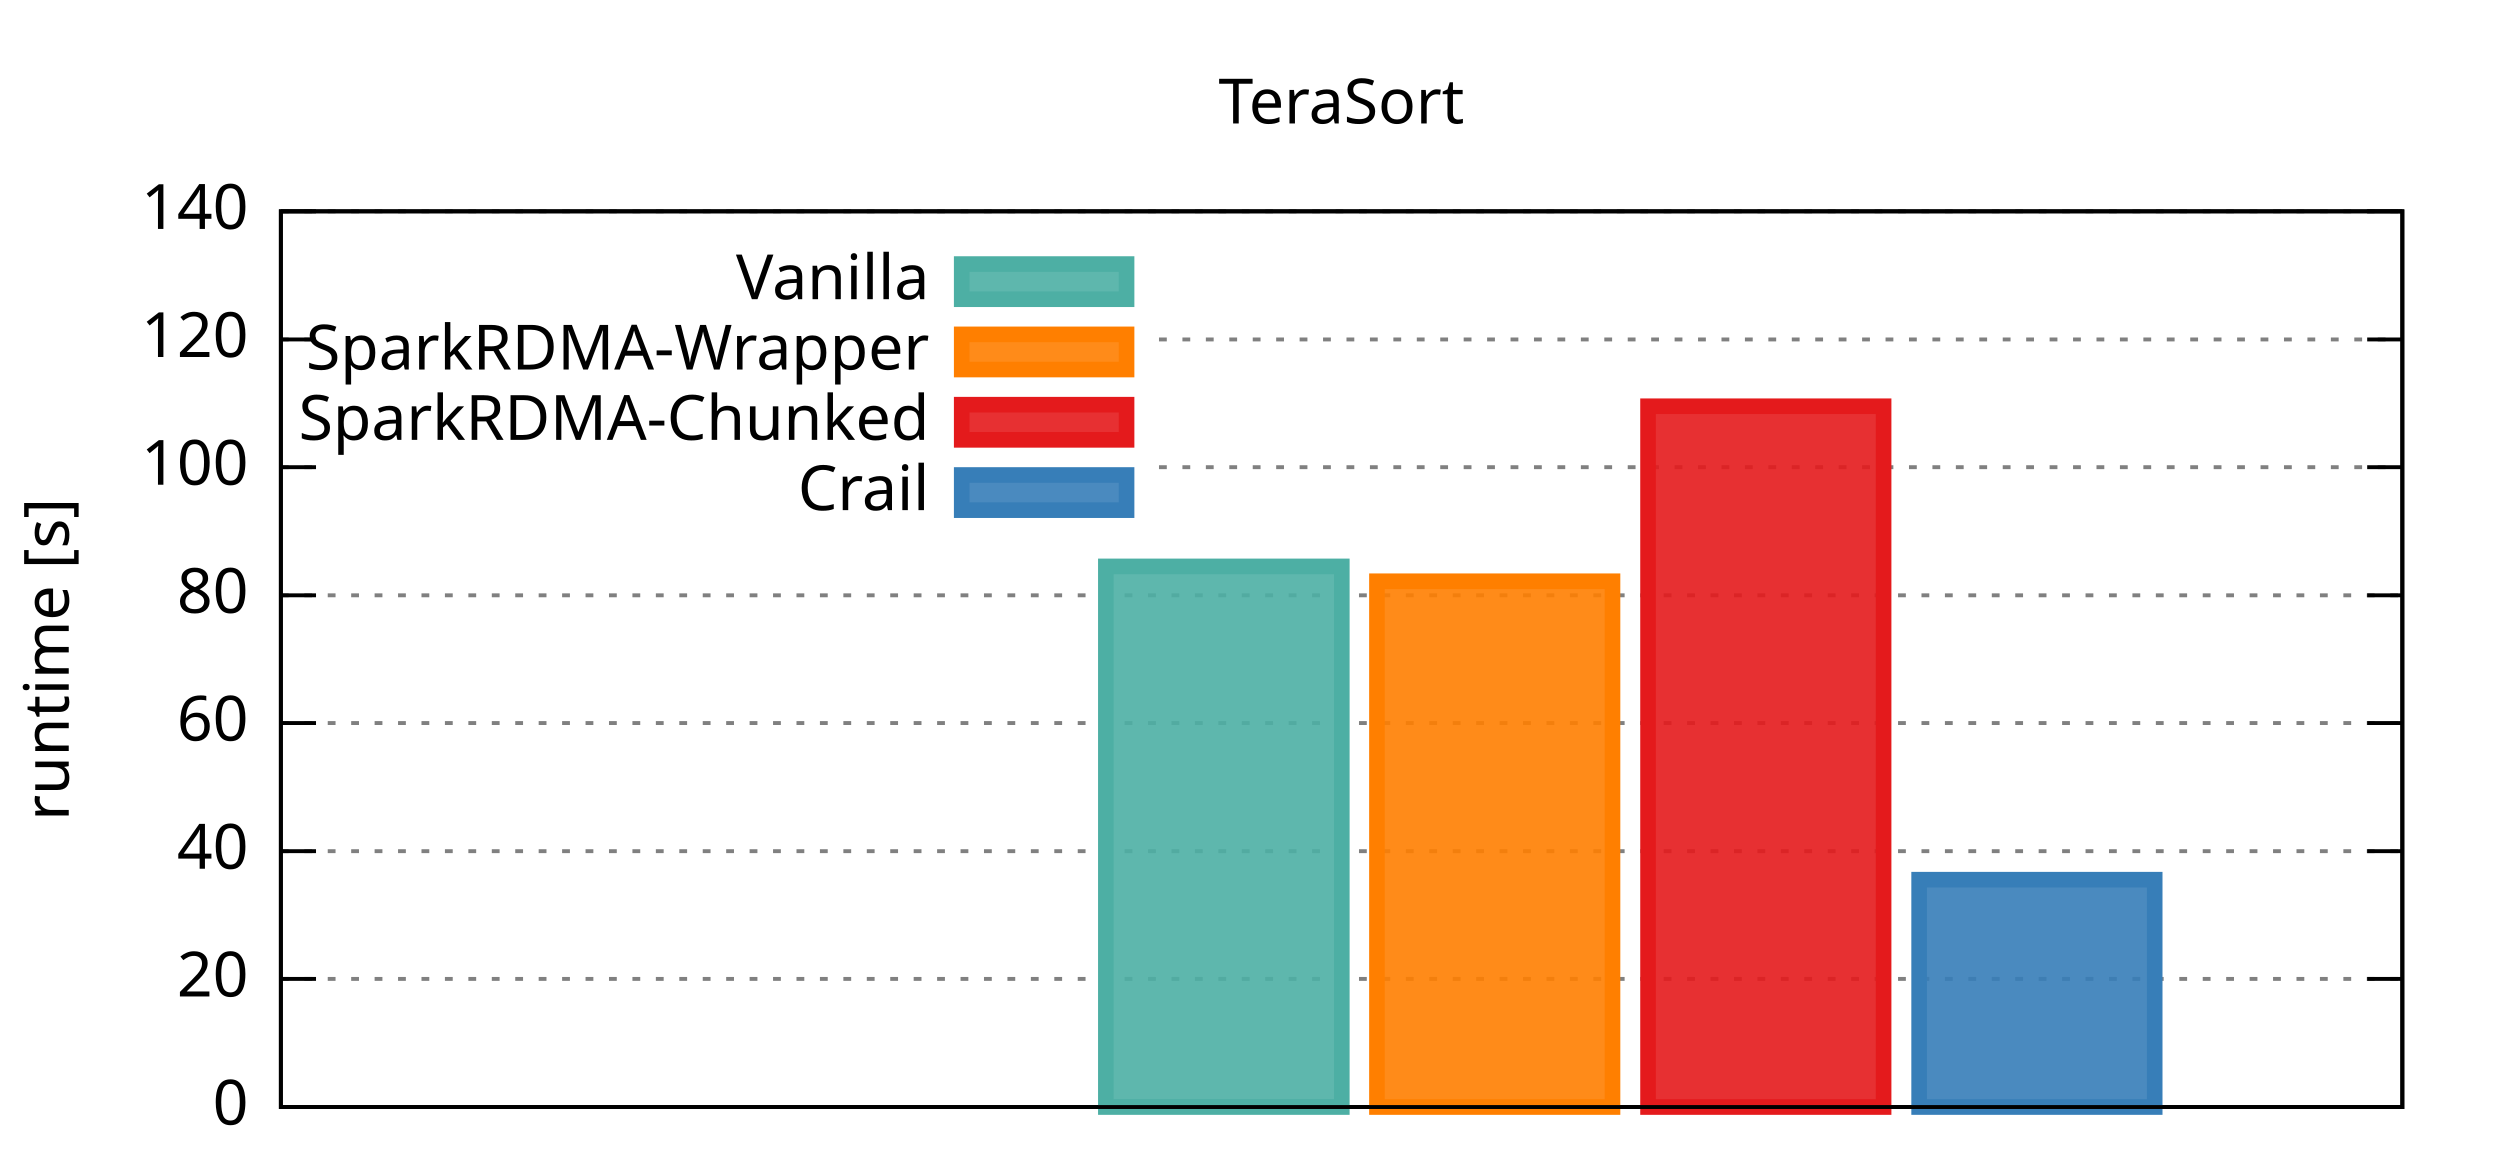
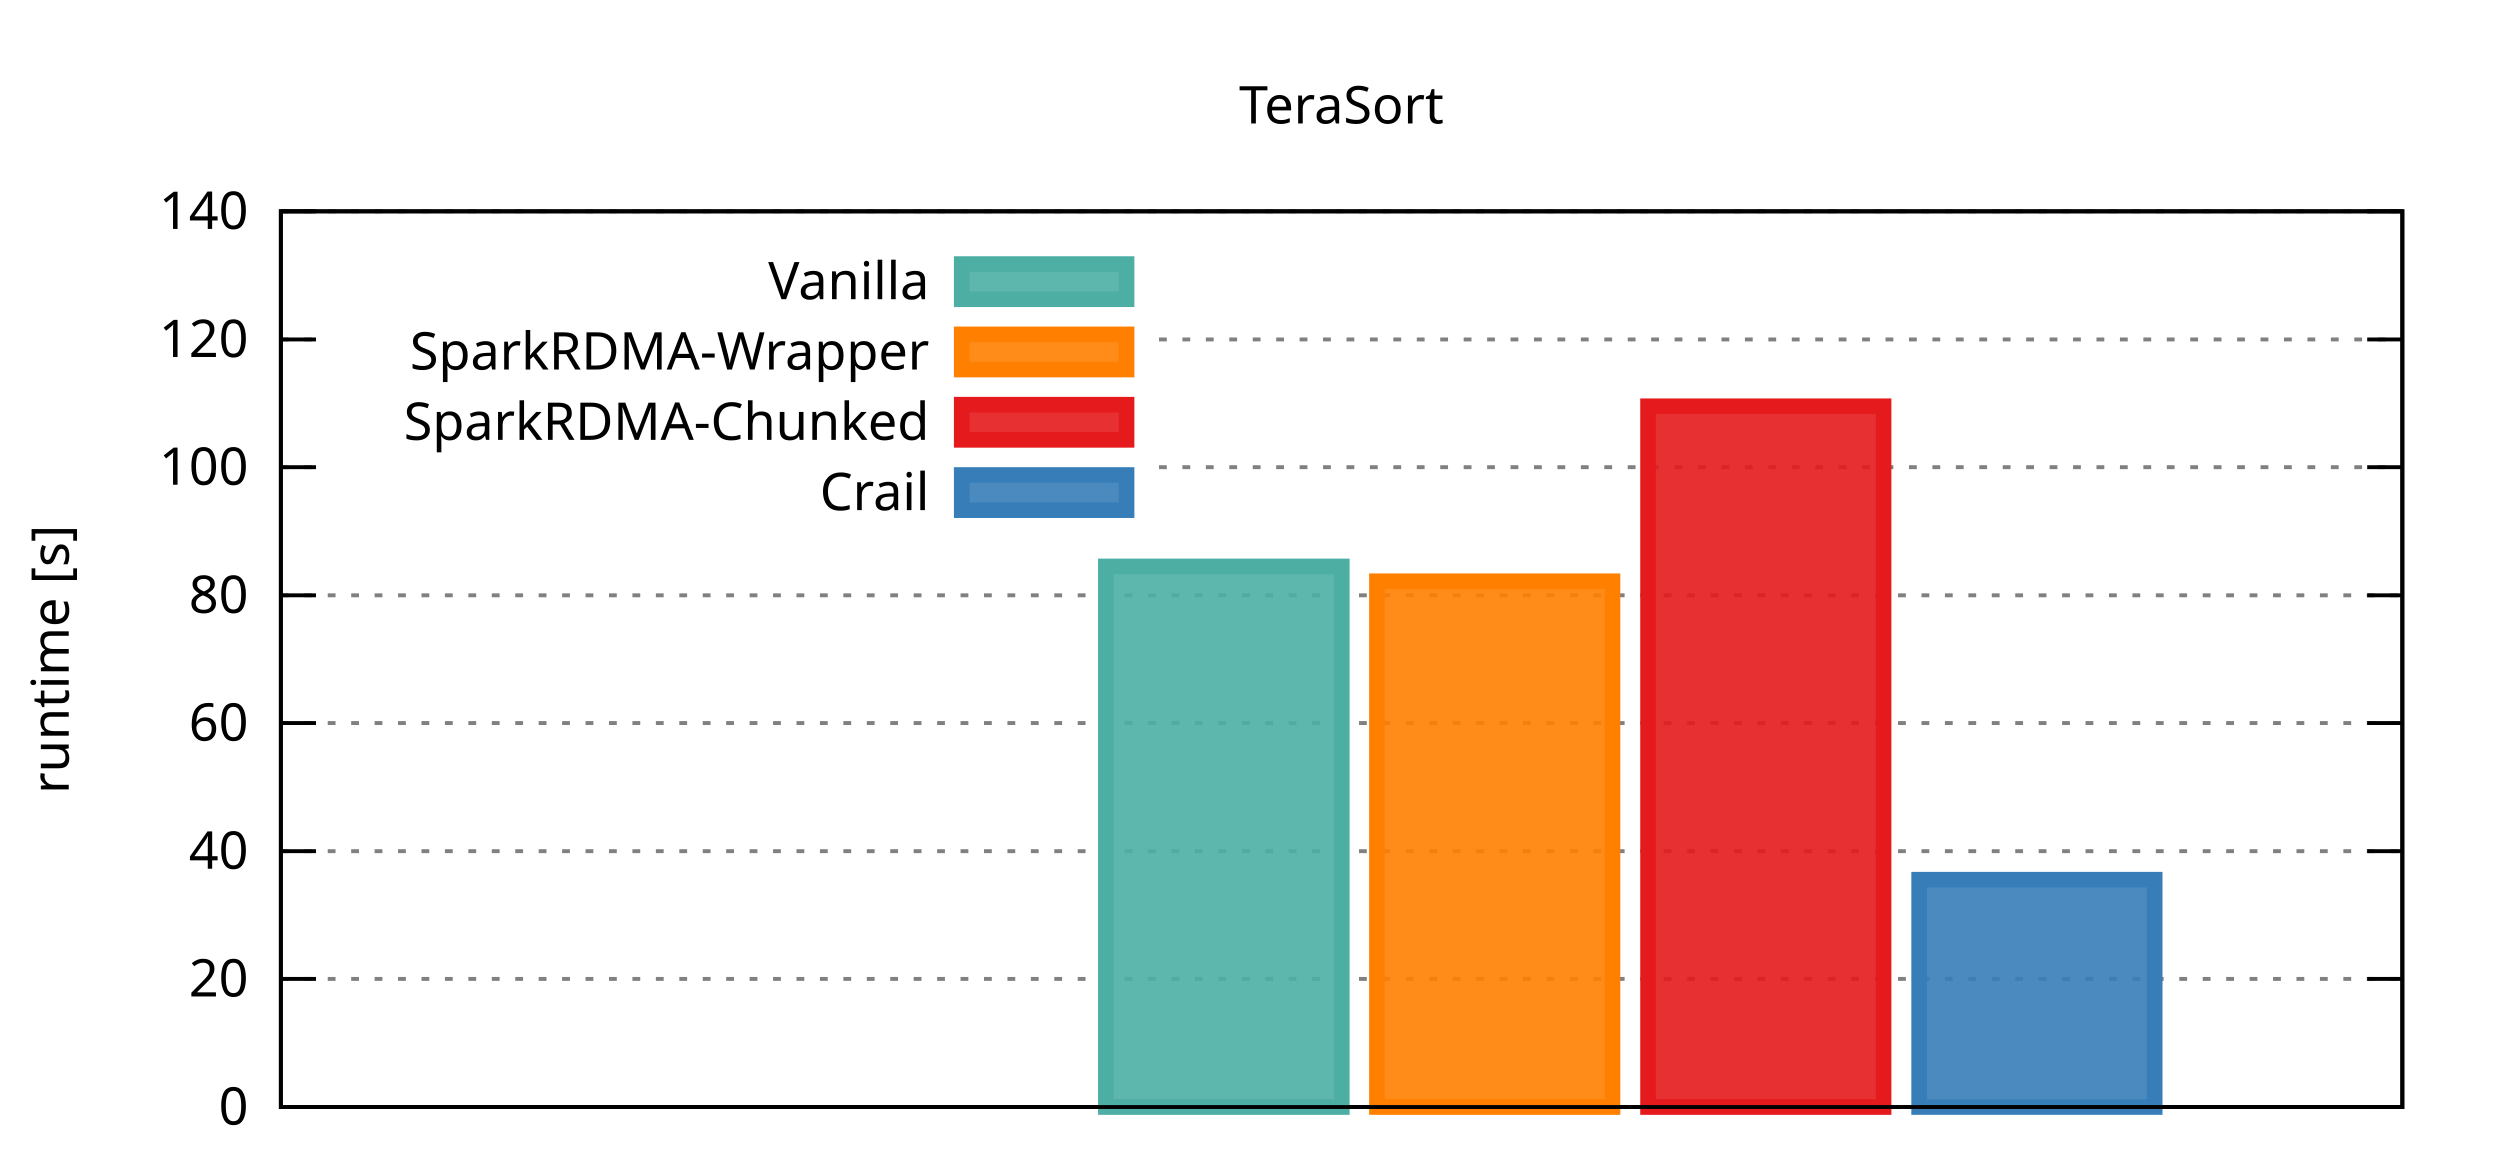
<svg xmlns="http://www.w3.org/2000/svg" xmlns:xlink="http://www.w3.org/1999/xlink" width="640" height="300" viewBox="0 0 640 300">
  <g id="gnuplot_canvas">
    <rect x="0" y="0" width="640" height="300" fill="none" />
    <defs>
      <circle id="gpDot" r="0.5" stroke-width="0.5" />
      <path id="gpPt0" stroke-width="0.222" stroke="currentColor" d="M-1,0 h2 M0,-1 v2" />
      <path id="gpPt1" stroke-width="0.222" stroke="currentColor" d="M-1,-1 L1,1 M1,-1 L-1,1" />
      <path id="gpPt2" stroke-width="0.222" stroke="currentColor" d="M-1,0 L1,0 M0,-1 L0,1 M-1,-1 L1,1 M-1,1 L1,-1" />
      <rect id="gpPt3" stroke-width="0.222" stroke="currentColor" x="-1" y="-1" width="2" height="2" />
      <rect id="gpPt4" stroke-width="0.222" stroke="currentColor" fill="currentColor" x="-1" y="-1" width="2" height="2" />
      <circle id="gpPt5" stroke-width="0.222" stroke="currentColor" cx="0" cy="0" r="1" />
      <use xlink:href="#gpPt5" id="gpPt6" fill="currentColor" stroke="none" />
      <path id="gpPt7" stroke-width="0.222" stroke="currentColor" d="M0,-1.33 L-1.33,0.67 L1.33,0.67 z" />
      <use xlink:href="#gpPt7" id="gpPt8" fill="currentColor" stroke="none" />
      <use xlink:href="#gpPt7" id="gpPt9" stroke="currentColor" transform="rotate(180)" />
      <use xlink:href="#gpPt9" id="gpPt10" fill="currentColor" stroke="none" />
      <use xlink:href="#gpPt3" id="gpPt11" stroke="currentColor" transform="rotate(45)" />
      <use xlink:href="#gpPt11" id="gpPt12" fill="currentColor" stroke="none" />
    </defs>
    <g style="fill:none; color:white; stroke:currentColor; stroke-width:1.00; stroke-linecap:butt; stroke-linejoin:miter">
</g>
    <g style="fill:none; color:black; stroke:currentColor; stroke-width:1.00; stroke-linecap:butt; stroke-linejoin:miter">
</g>
    <g style="fill:none; color:gray; stroke:currentColor; stroke-width:1.00; stroke-linecap:butt; stroke-linejoin:miter">
      <path stroke="gray" stroke-dasharray=" 2,4" class="gridline" d="M71.9,283.4 L615.0,283.4  h0.01" />
    </g>
    <g style="fill:none; color:black; stroke:currentColor; stroke-width:1.00; stroke-linecap:butt; stroke-linejoin:miter">
      <path stroke="black" d="M71.9,283.4 L80.9,283.4 M615.0,283.4 L606.0,283.4  h0.01" />
-       <g transform="translate(63.6,287.9)" style="stroke:none; fill:black; font-family:Times-Roman; font-size:12.00pt; text-anchor:end">
+       <g transform="translate(63.6,287.9)" style="stroke:none; fill:black; font-family:Sans-Serif; font-size:10.00pt; text-anchor:end">
        <text> 0</text>
      </g>
    </g>
    <g style="fill:none; color:gray; stroke:currentColor; stroke-width:1.00; stroke-linecap:butt; stroke-linejoin:miter">
      <path stroke="gray" stroke-dasharray=" 2,4" class="gridline" d="M71.9,250.6 L615.0,250.6  h0.01" />
    </g>
    <g style="fill:none; color:black; stroke:currentColor; stroke-width:1.00; stroke-linecap:butt; stroke-linejoin:miter">
      <path stroke="black" d="M71.9,250.6 L80.9,250.6 M615.0,250.6 L606.0,250.6  h0.01" />
-       <g transform="translate(63.6,255.1)" style="stroke:none; fill:black; font-family:Times-Roman; font-size:12.00pt; text-anchor:end">
+       <g transform="translate(63.6,255.1)" style="stroke:none; fill:black; font-family:Sans-Serif; font-size:10.00pt; text-anchor:end">
        <text> 20</text>
      </g>
    </g>
    <g style="fill:none; color:gray; stroke:currentColor; stroke-width:1.00; stroke-linecap:butt; stroke-linejoin:miter">
      <path stroke="gray" stroke-dasharray=" 2,4" class="gridline" d="M71.9,217.9 L615.0,217.9  h0.01" />
    </g>
    <g style="fill:none; color:black; stroke:currentColor; stroke-width:1.00; stroke-linecap:butt; stroke-linejoin:miter">
      <path stroke="black" d="M71.9,217.9 L80.9,217.9 M615.0,217.9 L606.0,217.9  h0.01" />
-       <g transform="translate(63.6,222.4)" style="stroke:none; fill:black; font-family:Times-Roman; font-size:12.00pt; text-anchor:end">
+       <g transform="translate(63.6,222.4)" style="stroke:none; fill:black; font-family:Sans-Serif; font-size:10.00pt; text-anchor:end">
        <text> 40</text>
      </g>
    </g>
    <g style="fill:none; color:gray; stroke:currentColor; stroke-width:1.00; stroke-linecap:butt; stroke-linejoin:miter">
      <path stroke="gray" stroke-dasharray=" 2,4" class="gridline" d="M71.9,185.1 L615.0,185.1  h0.01" />
    </g>
    <g style="fill:none; color:black; stroke:currentColor; stroke-width:1.00; stroke-linecap:butt; stroke-linejoin:miter">
      <path stroke="black" d="M71.9,185.1 L80.9,185.1 M615.0,185.1 L606.0,185.1  h0.01" />
-       <g transform="translate(63.6,189.6)" style="stroke:none; fill:black; font-family:Times-Roman; font-size:12.00pt; text-anchor:end">
+       <g transform="translate(63.6,189.6)" style="stroke:none; fill:black; font-family:Sans-Serif; font-size:10.00pt; text-anchor:end">
        <text> 60</text>
      </g>
    </g>
    <g style="fill:none; color:gray; stroke:currentColor; stroke-width:1.00; stroke-linecap:butt; stroke-linejoin:miter">
      <path stroke="gray" stroke-dasharray=" 2,4" class="gridline" d="M71.9,152.4 L615.0,152.4  h0.01" />
    </g>
    <g style="fill:none; color:black; stroke:currentColor; stroke-width:1.00; stroke-linecap:butt; stroke-linejoin:miter">
      <path stroke="black" d="M71.9,152.4 L80.9,152.4 M615.0,152.4 L606.0,152.4  h0.01" />
-       <g transform="translate(63.6,156.9)" style="stroke:none; fill:black; font-family:Times-Roman; font-size:12.00pt; text-anchor:end">
+       <g transform="translate(63.6,156.9)" style="stroke:none; fill:black; font-family:Sans-Serif; font-size:10.00pt; text-anchor:end">
        <text> 80</text>
      </g>
    </g>
    <g style="fill:none; color:gray; stroke:currentColor; stroke-width:1.00; stroke-linecap:butt; stroke-linejoin:miter">
      <path stroke="gray" stroke-dasharray=" 2,4" class="gridline" d="M71.9,119.6 L80.2,119.6 M296.7,119.6 L615.0,119.6  h0.01" />
    </g>
    <g style="fill:none; color:black; stroke:currentColor; stroke-width:1.00; stroke-linecap:butt; stroke-linejoin:miter">
      <path stroke="black" d="M71.9,119.6 L80.9,119.6 M615.0,119.6 L606.0,119.6  h0.01" />
-       <g transform="translate(63.6,124.1)" style="stroke:none; fill:black; font-family:Times-Roman; font-size:12.00pt; text-anchor:end">
+       <g transform="translate(63.6,124.1)" style="stroke:none; fill:black; font-family:Sans-Serif; font-size:10.00pt; text-anchor:end">
        <text> 100</text>
      </g>
    </g>
    <g style="fill:none; color:gray; stroke:currentColor; stroke-width:1.00; stroke-linecap:butt; stroke-linejoin:miter">
      <path stroke="gray" stroke-dasharray=" 2,4" class="gridline" d="M71.9,86.9 L80.2,86.9 M296.7,86.9 L615.0,86.9  h0.01" />
    </g>
    <g style="fill:none; color:black; stroke:currentColor; stroke-width:1.00; stroke-linecap:butt; stroke-linejoin:miter">
      <path stroke="black" d="M71.9,86.9 L80.9,86.9 M615.0,86.9 L606.0,86.9  h0.01" />
-       <g transform="translate(63.6,91.4)" style="stroke:none; fill:black; font-family:Times-Roman; font-size:12.00pt; text-anchor:end">
+       <g transform="translate(63.6,91.4)" style="stroke:none; fill:black; font-family:Sans-Serif; font-size:10.00pt; text-anchor:end">
        <text> 120</text>
      </g>
    </g>
    <g style="fill:none; color:gray; stroke:currentColor; stroke-width:1.00; stroke-linecap:butt; stroke-linejoin:miter">
      <path stroke="gray" stroke-dasharray=" 2,4" class="gridline" d="M71.9,54.1 L615.0,54.1  h0.01" />
    </g>
    <g style="fill:none; color:black; stroke:currentColor; stroke-width:1.00; stroke-linecap:butt; stroke-linejoin:miter">
      <path stroke="black" d="M71.9,54.1 L80.9,54.1 M615.0,54.1 L606.0,54.1  h0.01" />
-       <g transform="translate(63.6,58.6)" style="stroke:none; fill:black; font-family:Times-Roman; font-size:12.00pt; text-anchor:end">
+       <g transform="translate(63.6,58.6)" style="stroke:none; fill:black; font-family:Sans-Serif; font-size:10.00pt; text-anchor:end">
        <text> 140</text>
      </g>
      <path stroke="black" d="M71.9,54.1 L71.9,283.4 L615.0,283.4 L615.0,54.1 L71.9,54.1 Z  h0.01" />
-       <g transform="translate(17.6,168.8) rotate(270)" style="stroke:none; fill:black; font-family:Times-Roman; font-size:12.00pt; text-anchor:middle">
+       <g transform="translate(17.6,168.8) rotate(270)" style="stroke:none; fill:black; font-family:Sans-Serif; font-size:10.00pt; text-anchor:middle">
        <text>runtime [s]</text>
      </g>
-       <g transform="translate(343.4,31.6)" style="stroke:none; fill:black; font-family:Times-Roman; font-size:12.00pt; text-anchor:middle">
+       <g transform="translate(343.4,31.6)" style="stroke:none; fill:black; font-family:Sans-Serif; font-size:10.00pt; text-anchor:middle">
        <text>TeraSort</text>
      </g>
    </g>
    <g id="gnuplot_plot_1">
      <g style="fill:none; color:white; stroke:black; stroke-width:4.00; stroke-linecap:butt; stroke-linejoin:miter">
</g>
      <g style="fill:none; color:red; stroke:currentColor; stroke-width:4.00; stroke-linecap:butt; stroke-linejoin:miter">
-         <g transform="translate(237.9,76.6)" style="stroke:none; fill:black; font-family:Times-Roman; font-size:12.00pt; text-anchor:end">
+         <g transform="translate(237.9,76.6)" style="stroke:none; fill:black; font-family:Sans-Serif; font-size:10.00pt; text-anchor:end">
          <text xml:space="preserve">  Vanilla</text>
        </g>
        <g style="stroke:none; shape-rendering:crispEdges">
          <polygon fill="rgb( 77, 175, 164)" fill-opacity="0.9" points="246.2,76.6 288.4,76.6 288.4,67.6 246.2,67.6 " />
        </g>
        <path stroke="rgb( 77, 175, 164)" d="M246.2,76.6 L288.4,76.6 L288.4,67.6 L246.2,67.6 L246.2,76.6 Z  h0.01" />
        <g style="stroke:none; shape-rendering:crispEdges">
          <polygon fill="rgb( 77, 175, 164)" fill-opacity="0.9" points="283.1,283.4 343.6,283.4 343.6,144.9 283.1,144.9 " />
        </g>
        <path stroke="rgb( 77, 175, 164)" d="M283.1,283.4 L283.1,145.0 L343.5,145.0 L343.5,283.4 L283.1,283.4 Z  h0.01" />
      </g>
    </g>
    <g id="gnuplot_plot_2">
      <g style="fill:none; color:green; stroke:currentColor; stroke-width:4.00; stroke-linecap:butt; stroke-linejoin:miter">
-         <g transform="translate(237.9,94.6)" style="stroke:none; fill:black; font-family:Times-Roman; font-size:12.00pt; text-anchor:end">
+         <g transform="translate(237.9,94.6)" style="stroke:none; fill:black; font-family:Sans-Serif; font-size:10.00pt; text-anchor:end">
          <text xml:space="preserve">  SparkRDMA-Wrapper</text>
        </g>
        <g style="stroke:none; shape-rendering:crispEdges">
          <polygon fill="rgb(255, 127,   0)" fill-opacity="0.9" points="246.2,94.6 288.4,94.6 288.4,85.6 246.2,85.6 " />
        </g>
        <path stroke="rgb(255, 127,   0)" d="M246.2,94.6 L288.4,94.6 L288.4,85.6 L246.2,85.6 L246.2,94.6 Z  h0.01" />
        <g style="stroke:none; shape-rendering:crispEdges">
          <polygon fill="rgb(255, 127,   0)" fill-opacity="0.9" points="352.5,283.4 412.9,283.4 412.9,148.7 352.5,148.7 " />
        </g>
        <path stroke="rgb(255, 127,   0)" d="M352.5,283.4 L352.5,148.8 L412.8,148.8 L412.8,283.4 L352.5,283.4 Z  h0.01" />
      </g>
    </g>
    <g id="gnuplot_plot_3">
      <g style="fill:none; color:blue; stroke:currentColor; stroke-width:4.00; stroke-linecap:butt; stroke-linejoin:miter">
-         <g transform="translate(237.9,112.6)" style="stroke:none; fill:black; font-family:Times-Roman; font-size:12.00pt; text-anchor:end">
+         <g transform="translate(237.9,112.6)" style="stroke:none; fill:black; font-family:Sans-Serif; font-size:10.00pt; text-anchor:end">
          <text xml:space="preserve">  SparkRDMA-Chunked</text>
        </g>
        <g style="stroke:none; shape-rendering:crispEdges">
          <polygon fill="rgb(228,  26,  28)" fill-opacity="0.9" points="246.2,112.6 288.4,112.6 288.4,103.6 246.2,103.6 " />
        </g>
        <path stroke="rgb(228,  26,  28)" d="M246.2,112.6 L288.4,112.6 L288.4,103.6 L246.2,103.6 L246.2,112.6 Z  h0.01" />
        <g style="stroke:none; shape-rendering:crispEdges">
          <polygon fill="rgb(228,  26,  28)" fill-opacity="0.9" points="421.9,283.4 482.3,283.4 482.3,103.9 421.9,103.9 " />
        </g>
        <path stroke="rgb(228,  26,  28)" d="M421.9,283.4 L421.9,104.0 L482.2,104.0 L482.2,283.4 L421.9,283.4 Z  h0.01" />
      </g>
    </g>
    <g id="gnuplot_plot_4">
      <g style="fill:none; color:cyan; stroke:currentColor; stroke-width:4.00; stroke-linecap:butt; stroke-linejoin:miter">
-         <g transform="translate(237.9,130.6)" style="stroke:none; fill:black; font-family:Times-Roman; font-size:12.00pt; text-anchor:end">
+         <g transform="translate(237.9,130.6)" style="stroke:none; fill:black; font-family:Sans-Serif; font-size:10.00pt; text-anchor:end">
          <text xml:space="preserve">  Crail</text>
        </g>
        <g style="stroke:none; shape-rendering:crispEdges">
          <polygon fill="rgb( 55, 126, 184)" fill-opacity="0.9" points="246.2,130.6 288.4,130.6 288.4,121.6 246.2,121.6 " />
        </g>
        <path stroke="rgb( 55, 126, 184)" d="M246.2,130.6 L288.4,130.6 L288.4,121.6 L246.2,121.6 L246.2,130.6 Z  h0.01" />
        <g style="stroke:none; shape-rendering:crispEdges">
          <polygon fill="rgb( 55, 126, 184)" fill-opacity="0.9" points="491.3,283.4 551.7,283.4 551.7,225.1 491.3,225.1 " />
        </g>
        <path stroke="rgb( 55, 126, 184)" d="M491.3,283.4 L491.3,225.2 L551.6,225.2 L551.6,283.4 L491.3,283.4 Z  h0.01" />
      </g>
    </g>
    <g style="fill:none; color:white; stroke:rgb( 55, 126, 184); stroke-width:1.00; stroke-linecap:butt; stroke-linejoin:miter">
</g>
    <g style="fill:none; color:black; stroke:currentColor; stroke-width:1.00; stroke-linecap:butt; stroke-linejoin:miter">
      <path stroke="black" d="M71.9,54.1 L71.9,283.4 L615.0,283.4 L615.0,54.1 L71.9,54.1 Z  h0.01" />
    </g>
  </g>
</svg>
